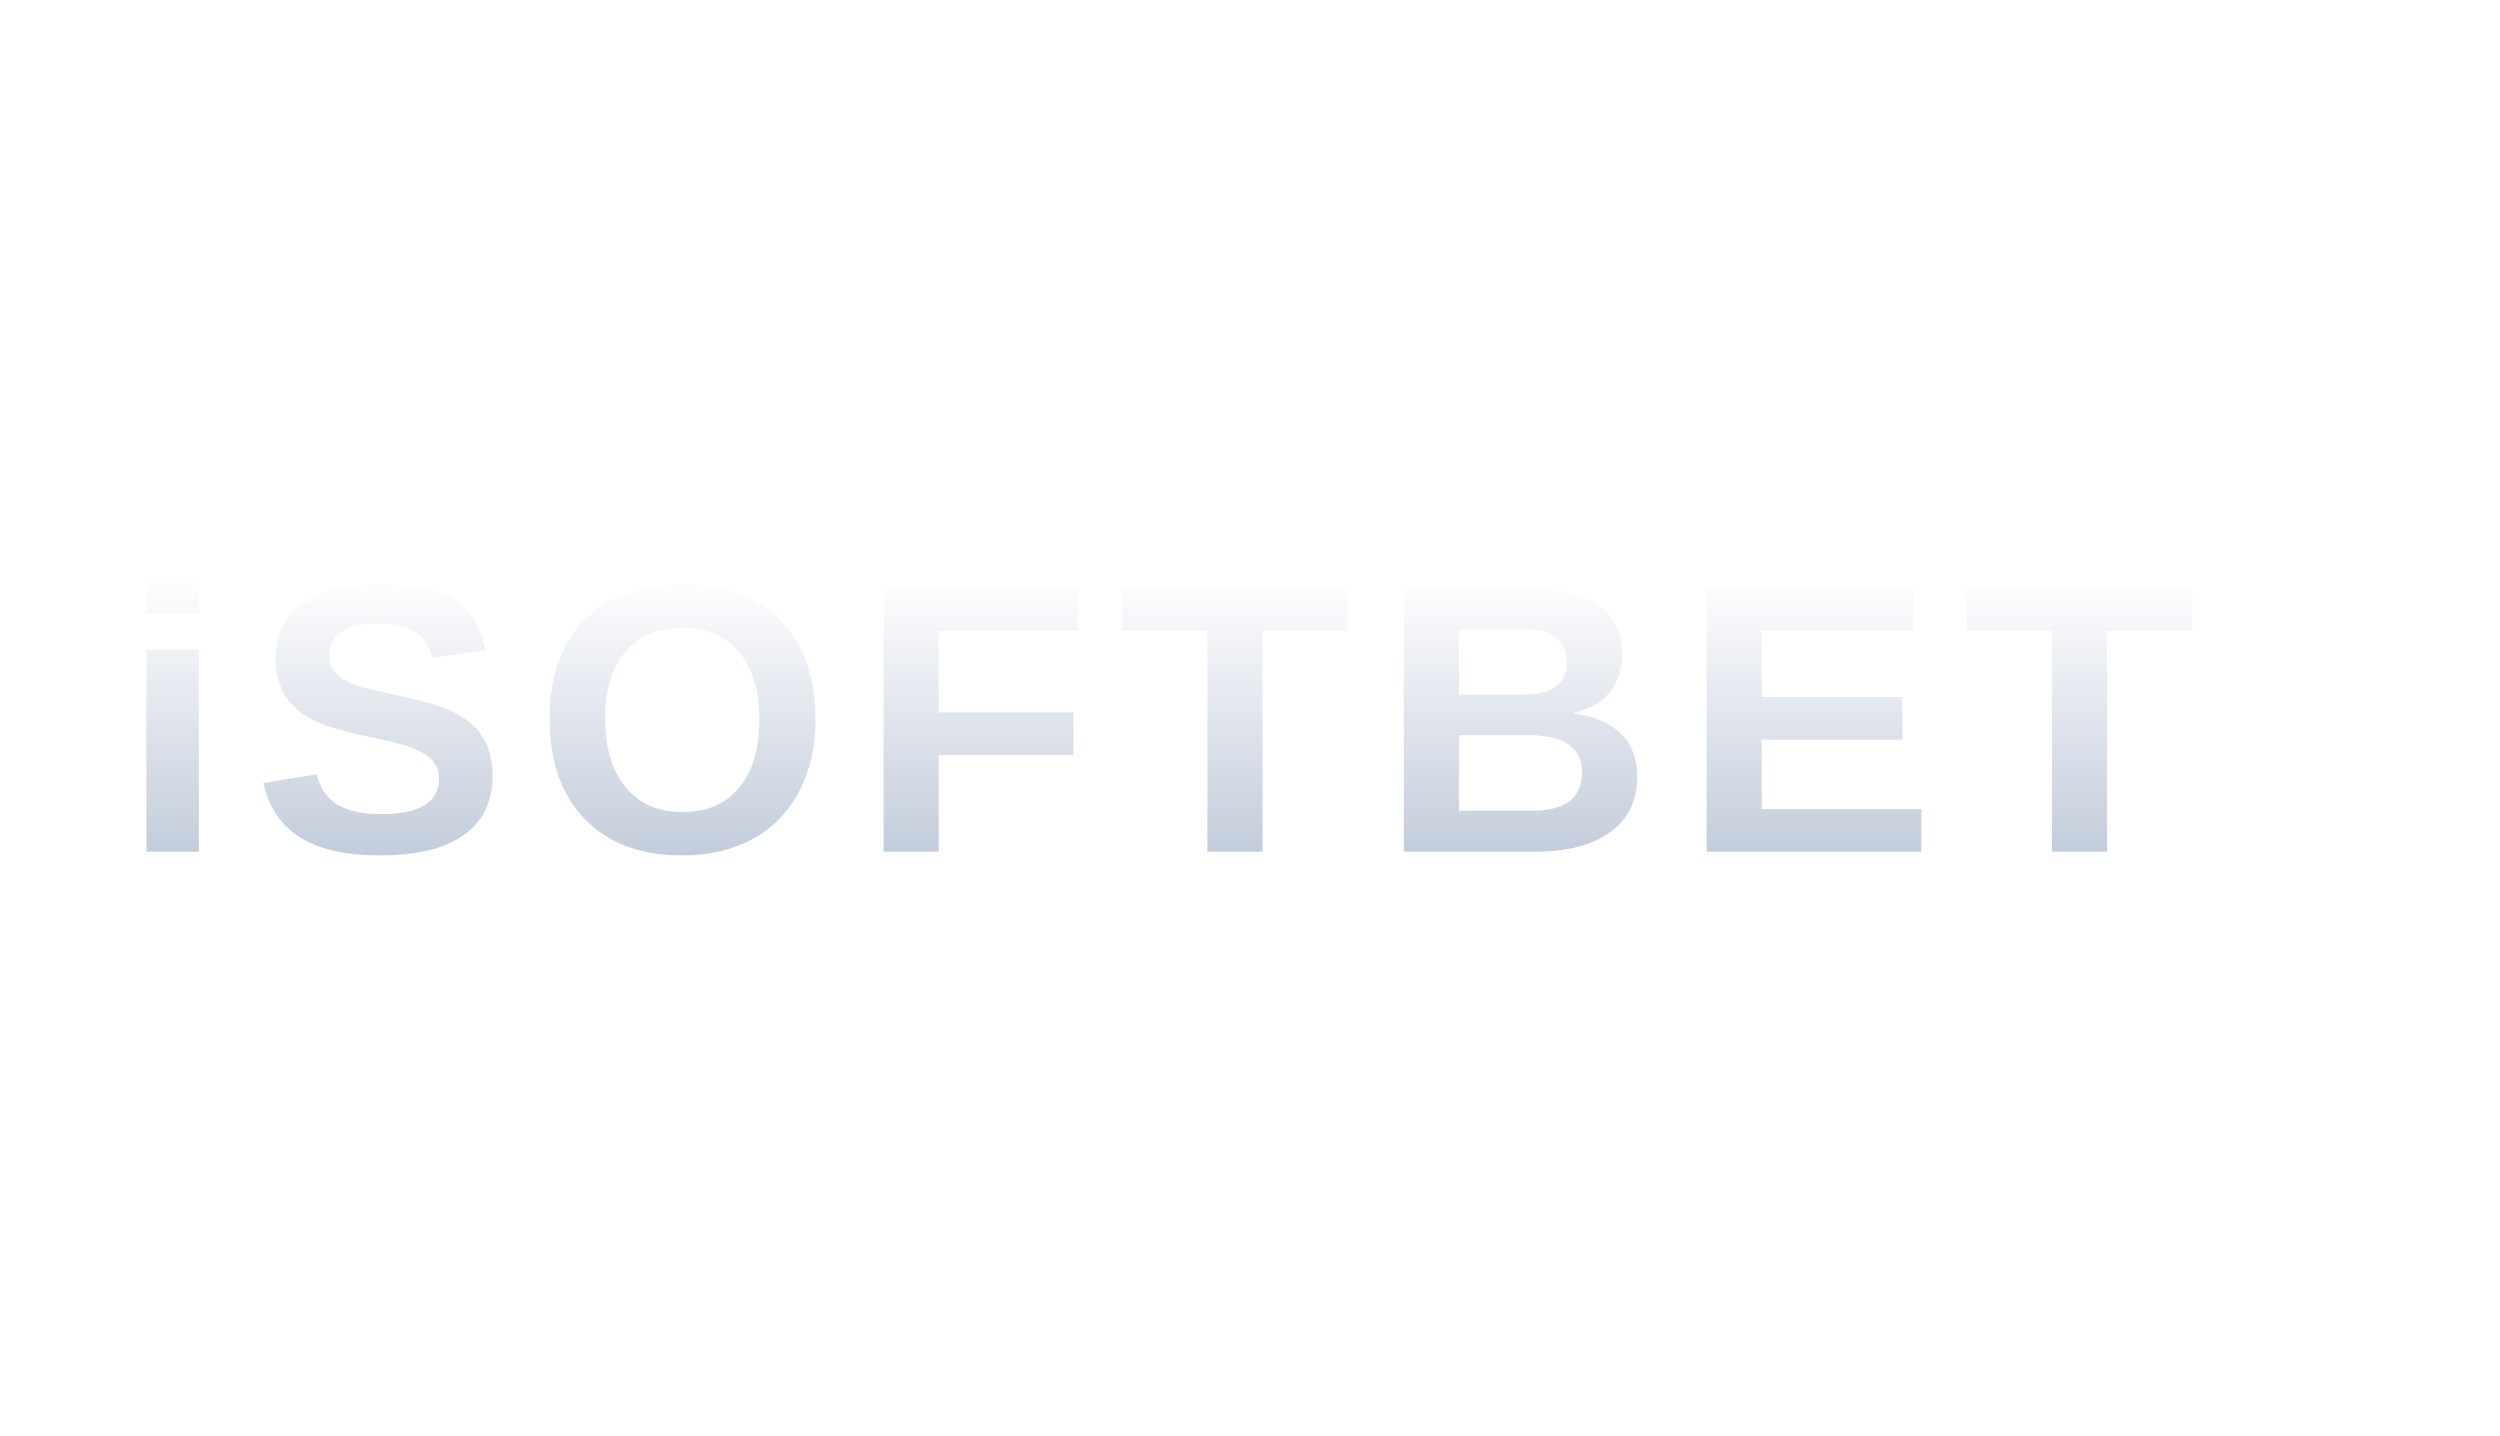
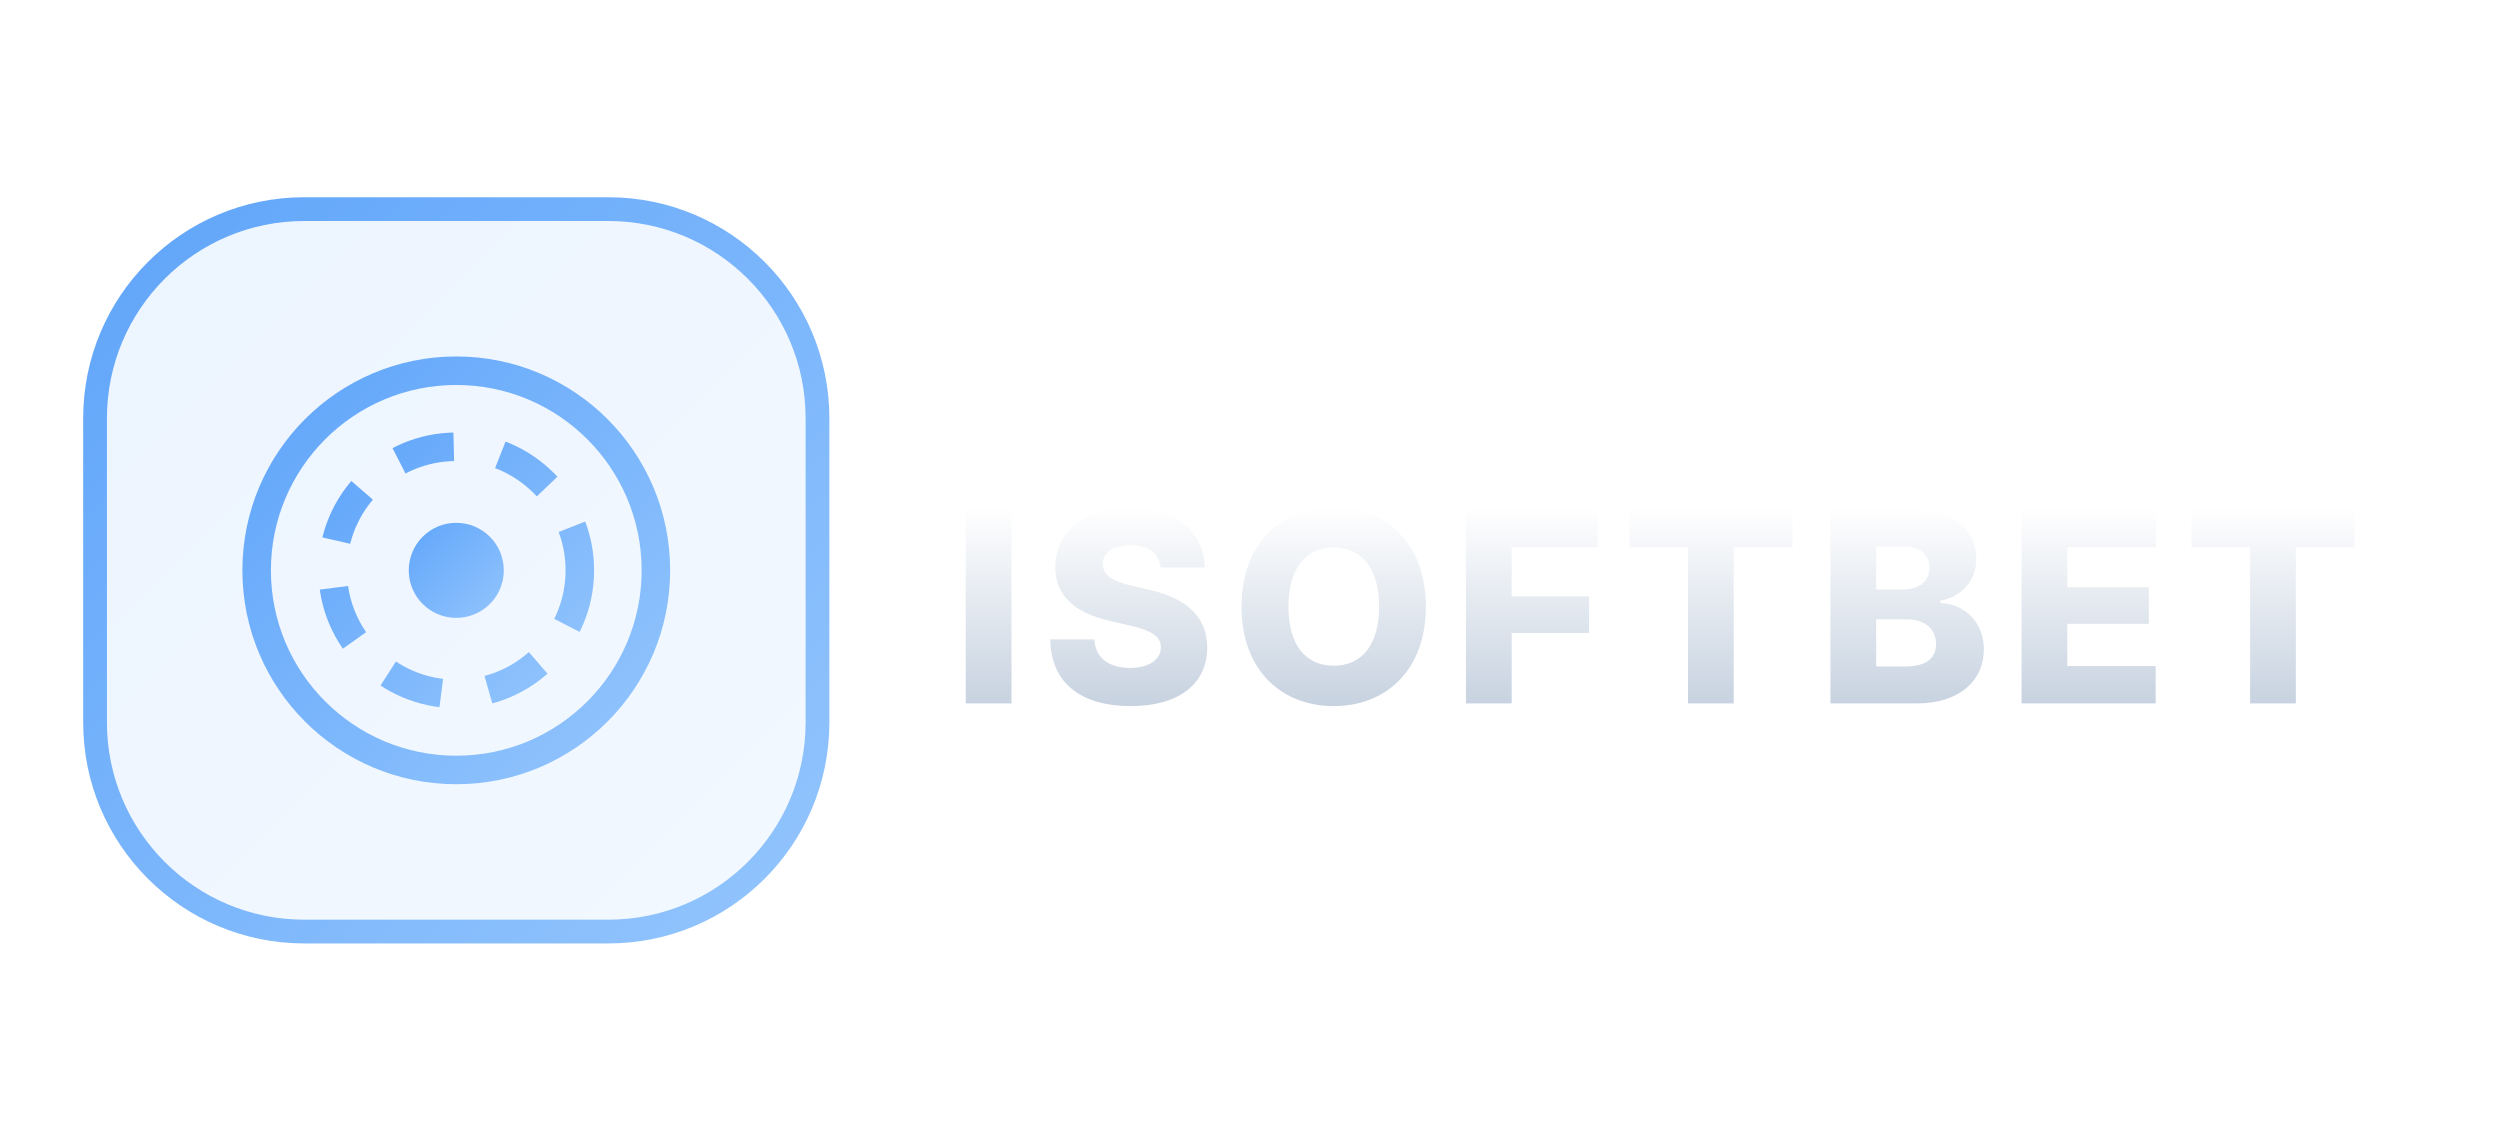
- <svg xmlns="http://www.w3.org/2000/svg" viewBox="0 0 209 120" role="img" aria-label="iSOFTBET">
+ <svg xmlns="http://www.w3.org/2000/svg" viewBox="0 0 263 120" role="img" aria-label="ISOFTBET">
  <defs>
-     <linearGradient id="w" x1="0" y1="0" x2="0" y2="1">
+     <linearGradient id="g" x1="0" y1="0" x2="1" y2="1">
+       <stop offset="0" stop-color="#60a5fa" />
+       <stop offset="1" stop-color="#93c5fd" />
+     </linearGradient>
+     <linearGradient id="t" x1="0" y1="0" x2="0" y2="1">
      <stop offset="0" stop-color="#ffffff" />
-       <stop offset="1" stop-color="#c3ccdb" />
+       <stop offset="1" stop-color="#c7d2e0" />
    </linearGradient>
  </defs>
-   <text x="10" y="71.2" font-family="'Plus Jakarta Sans','Segoe UI',Arial,Helvetica,sans-serif" font-size="32" font-weight="800" letter-spacing="2.2" fill="url(#w)">iSOFTBET</text>
+   <rect x="10" y="22" width="76" height="76" rx="22" fill="url(#g)" opacity="0.12" />
+   <rect x="10" y="22" width="76" height="76" rx="22" fill="none" stroke="url(#g)" stroke-width="2.5" />
+   <circle cx="48" cy="60" r="21" fill="none" stroke="url(#g)" stroke-width="3" />
+   <circle cx="48" cy="60" r="13" fill="none" stroke="url(#g)" stroke-width="3" stroke-dasharray="6 5" />
+   <circle cx="48" cy="60" r="5" fill="url(#g)" />
+   <text x="100" y="74" font-family="'Inter','Segoe UI',Arial,Helvetica,sans-serif" font-size="28" font-weight="800" letter-spacing="1.5" fill="url(#t)">ISOFTBET</text>
</svg>
